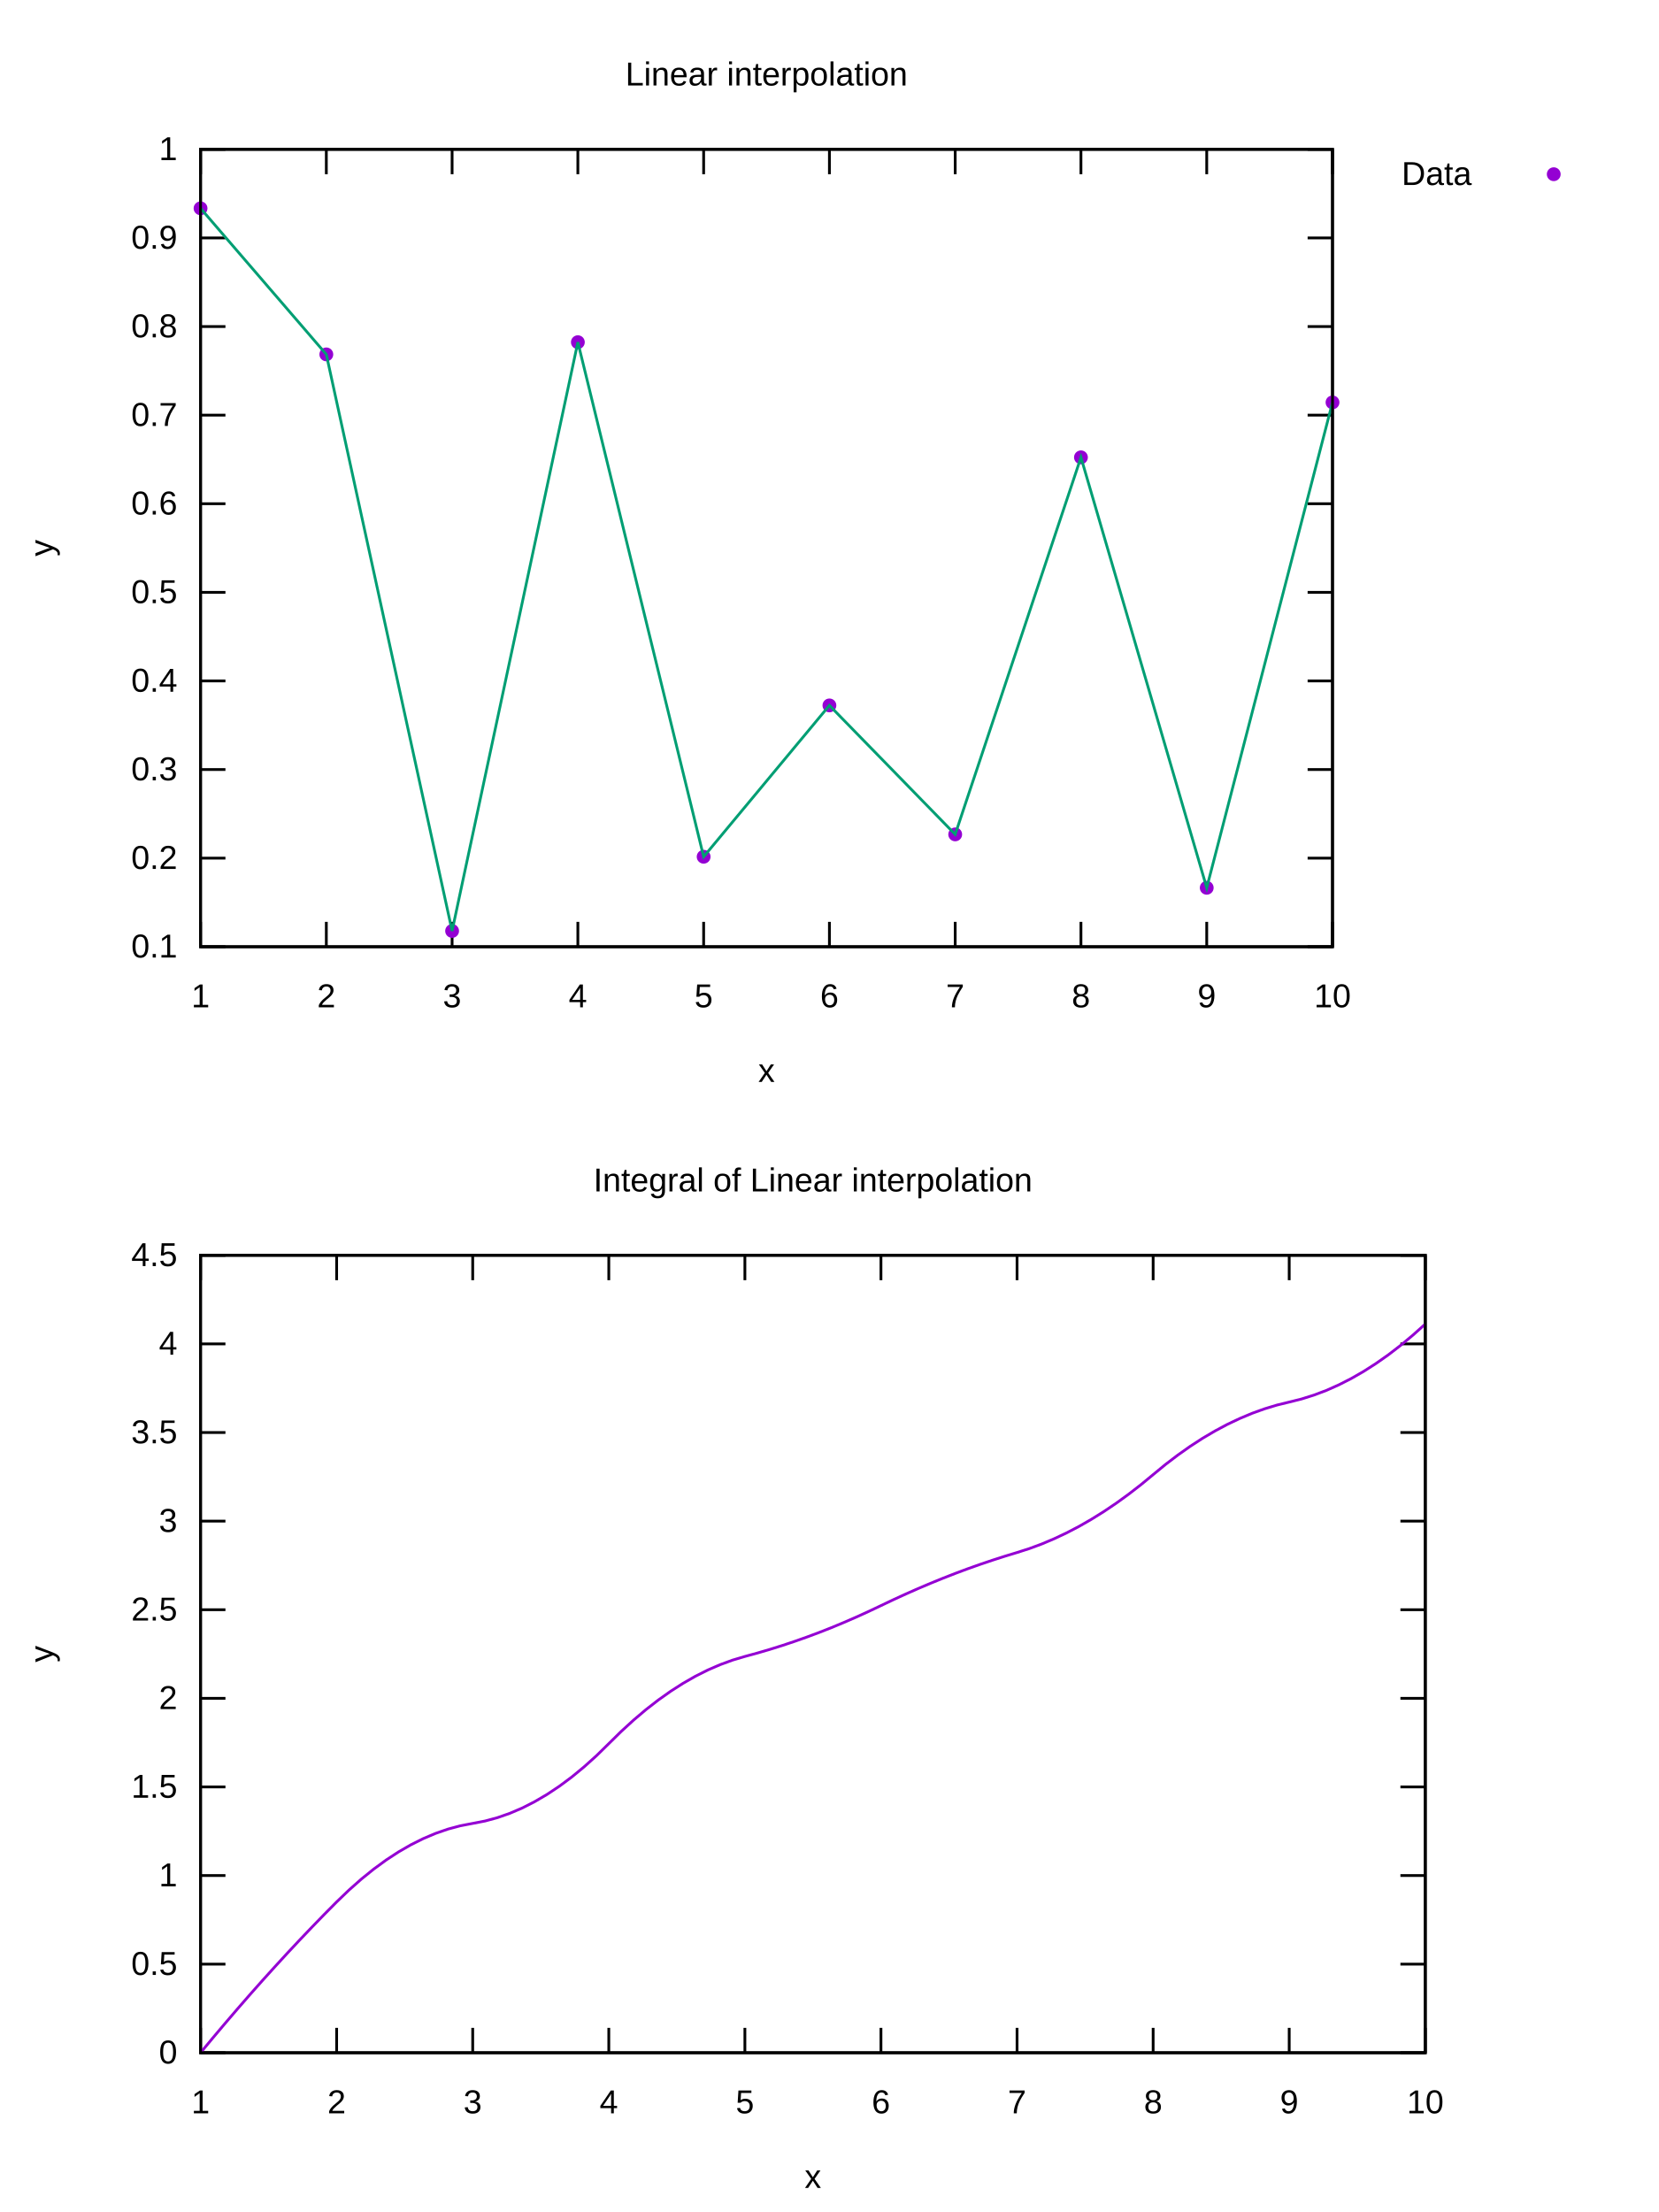
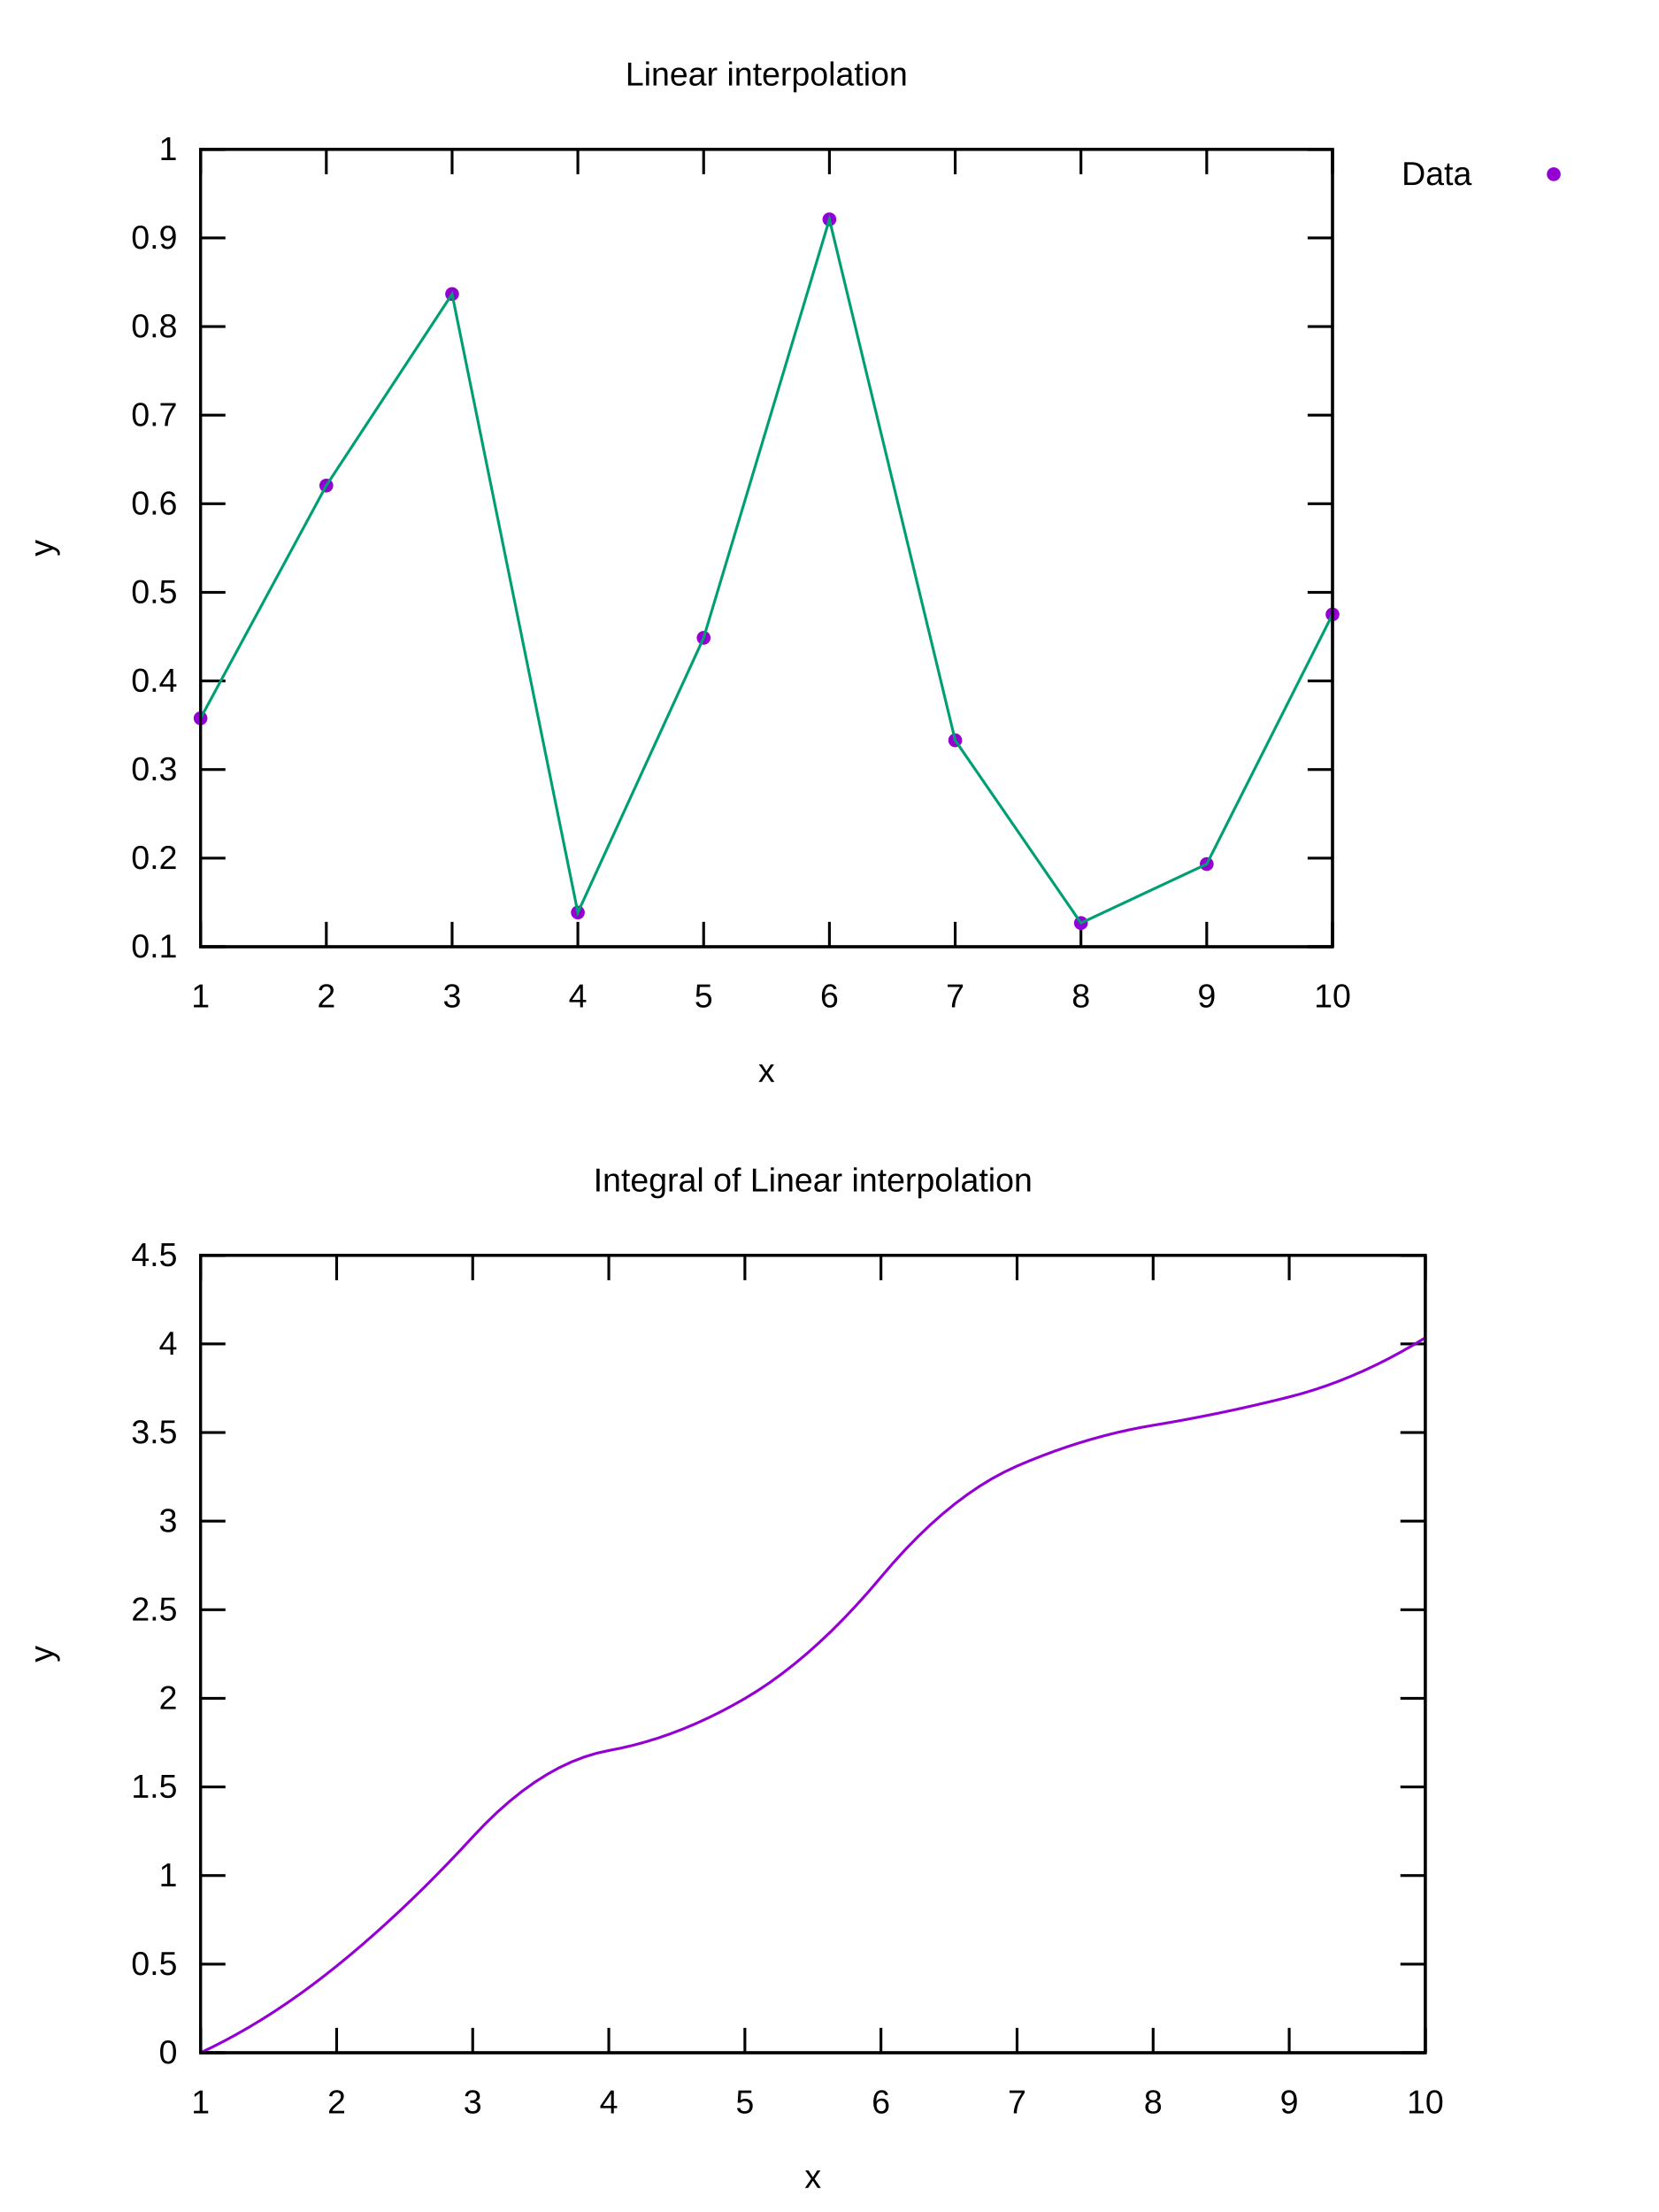
<svg xmlns="http://www.w3.org/2000/svg" xmlns:xlink="http://www.w3.org/1999/xlink" width="600" height="800" viewBox="0 0 600 800">
  <g id="gnuplot_canvas">
    <rect x="0" y="0" width="600" height="800" fill="#ffffff" />
    <defs>
      <circle id="gpDot" r="0.5" stroke-width="0.5" stroke="currentColor" />
      <path id="gpPt0" stroke-width="0.222" stroke="currentColor" d="M-1,0 h2 M0,-1 v2" />
      <path id="gpPt1" stroke-width="0.222" stroke="currentColor" d="M-1,-1 L1,1 M1,-1 L-1,1" />
      <path id="gpPt2" stroke-width="0.222" stroke="currentColor" d="M-1,0 L1,0 M0,-1 L0,1 M-1,-1 L1,1 M-1,1 L1,-1" />
      <rect id="gpPt3" stroke-width="0.222" stroke="currentColor" x="-1" y="-1" width="2" height="2" />
      <rect id="gpPt4" stroke-width="0.222" stroke="currentColor" fill="currentColor" x="-1" y="-1" width="2" height="2" />
      <circle id="gpPt5" stroke-width="0.222" stroke="currentColor" cx="0" cy="0" r="1" />
      <use xlink:href="#gpPt5" id="gpPt6" fill="currentColor" stroke="none" />
      <path id="gpPt7" stroke-width="0.222" stroke="currentColor" d="M0,-1.33 L-1.33,0.67 L1.33,0.67 z" />
      <use xlink:href="#gpPt7" id="gpPt8" fill="currentColor" stroke="none" />
      <use xlink:href="#gpPt7" id="gpPt9" stroke="currentColor" transform="rotate(180)" />
      <use xlink:href="#gpPt9" id="gpPt10" fill="currentColor" stroke="none" />
      <use xlink:href="#gpPt3" id="gpPt11" stroke="currentColor" transform="rotate(45)" />
      <use xlink:href="#gpPt11" id="gpPt12" fill="currentColor" stroke="none" />
      <path id="gpPt13" stroke-width="0.222" stroke="currentColor" d="M0,1.330 L1.265,0.411 L0.782,-1.067 L-0.782,-1.076 L-1.265,0.411 z" />
      <use xlink:href="#gpPt13" id="gpPt14" fill="currentColor" stroke="none" />
      <filter id="textbox" filterUnits="objectBoundingBox" x="0" y="0" height="1" width="1">
        <feFlood flood-color="#FFFFFF" flood-opacity="1" result="bgnd" />
        <feComposite in="SourceGraphic" in2="bgnd" operator="atop" />
      </filter>
      <filter id="greybox" filterUnits="objectBoundingBox" x="0" y="0" height="1" width="1">
        <feFlood flood-color="lightgrey" flood-opacity="1" result="grey" />
        <feComposite in="SourceGraphic" in2="grey" operator="atop" />
      </filter>
    </defs>
    <g fill="none" color="#FFFFFF" stroke="currentColor" stroke-width="1.00" stroke-linecap="butt" stroke-linejoin="miter">
</g>
    <g fill="none" color="black" stroke="currentColor" stroke-width="1.00" stroke-linecap="butt" stroke-linejoin="miter">
      <path stroke="black" d="M72.53,342.40 L81.53,342.40 M481.92,342.40 L472.92,342.40  " />
      <g transform="translate(64.14,346.30)" stroke="none" fill="black" font-family="Arial" font-size="12.00" text-anchor="end">
        <text>
          <tspan font-family="Arial"> 0.1</tspan>
        </text>
      </g>
    </g>
    <g fill="none" color="black" stroke="currentColor" stroke-width="1.00" stroke-linecap="butt" stroke-linejoin="miter">
      <path stroke="black" d="M72.53,310.36 L81.53,310.36 M481.92,310.36 L472.92,310.36  " />
      <g transform="translate(64.14,314.26)" stroke="none" fill="black" font-family="Arial" font-size="12.00" text-anchor="end">
        <text>
          <tspan font-family="Arial"> 0.2</tspan>
        </text>
      </g>
    </g>
    <g fill="none" color="black" stroke="currentColor" stroke-width="1.00" stroke-linecap="butt" stroke-linejoin="miter">
      <path stroke="black" d="M72.53,278.31 L81.53,278.31 M481.92,278.31 L472.92,278.31  " />
      <g transform="translate(64.14,282.21)" stroke="none" fill="black" font-family="Arial" font-size="12.00" text-anchor="end">
        <text>
          <tspan font-family="Arial"> 0.3</tspan>
        </text>
      </g>
    </g>
    <g fill="none" color="black" stroke="currentColor" stroke-width="1.00" stroke-linecap="butt" stroke-linejoin="miter">
      <path stroke="black" d="M72.53,246.27 L81.53,246.27 M481.92,246.27 L472.92,246.27  " />
      <g transform="translate(64.14,250.17)" stroke="none" fill="black" font-family="Arial" font-size="12.00" text-anchor="end">
        <text>
          <tspan font-family="Arial"> 0.4</tspan>
        </text>
      </g>
    </g>
    <g fill="none" color="black" stroke="currentColor" stroke-width="1.00" stroke-linecap="butt" stroke-linejoin="miter">
      <path stroke="black" d="M72.53,214.23 L81.53,214.23 M481.92,214.23 L472.92,214.23  " />
      <g transform="translate(64.14,218.13)" stroke="none" fill="black" font-family="Arial" font-size="12.00" text-anchor="end">
        <text>
          <tspan font-family="Arial"> 0.5</tspan>
        </text>
      </g>
    </g>
    <g fill="none" color="black" stroke="currentColor" stroke-width="1.00" stroke-linecap="butt" stroke-linejoin="miter">
      <path stroke="black" d="M72.53,182.18 L81.53,182.18 M481.92,182.18 L472.92,182.18  " />
      <g transform="translate(64.14,186.08)" stroke="none" fill="black" font-family="Arial" font-size="12.00" text-anchor="end">
        <text>
          <tspan font-family="Arial"> 0.6</tspan>
        </text>
      </g>
    </g>
    <g fill="none" color="black" stroke="currentColor" stroke-width="1.00" stroke-linecap="butt" stroke-linejoin="miter">
      <path stroke="black" d="M72.53,150.14 L81.53,150.14 M481.92,150.14 L472.92,150.14  " />
      <g transform="translate(64.14,154.04)" stroke="none" fill="black" font-family="Arial" font-size="12.00" text-anchor="end">
        <text>
          <tspan font-family="Arial"> 0.7</tspan>
        </text>
      </g>
    </g>
    <g fill="none" color="black" stroke="currentColor" stroke-width="1.00" stroke-linecap="butt" stroke-linejoin="miter">
      <path stroke="black" d="M72.53,118.10 L81.53,118.10 M481.92,118.10 L472.92,118.10  " />
      <g transform="translate(64.14,122.00)" stroke="none" fill="black" font-family="Arial" font-size="12.00" text-anchor="end">
        <text>
          <tspan font-family="Arial"> 0.8</tspan>
        </text>
      </g>
    </g>
    <g fill="none" color="black" stroke="currentColor" stroke-width="1.00" stroke-linecap="butt" stroke-linejoin="miter">
      <path stroke="black" d="M72.53,86.05 L81.53,86.05 M481.92,86.05 L472.92,86.05  " />
      <g transform="translate(64.14,89.95)" stroke="none" fill="black" font-family="Arial" font-size="12.00" text-anchor="end">
        <text>
          <tspan font-family="Arial"> 0.9</tspan>
        </text>
      </g>
    </g>
    <g fill="none" color="black" stroke="currentColor" stroke-width="1.00" stroke-linecap="butt" stroke-linejoin="miter">
      <path stroke="black" d="M72.53,54.01 L81.53,54.01 M481.92,54.01 L472.92,54.01  " />
      <g transform="translate(64.14,57.91)" stroke="none" fill="black" font-family="Arial" font-size="12.00" text-anchor="end">
        <text>
          <tspan font-family="Arial"> 1</tspan>
        </text>
      </g>
    </g>
    <g fill="none" color="black" stroke="currentColor" stroke-width="1.00" stroke-linecap="butt" stroke-linejoin="miter">
      <path stroke="black" d="M72.53,342.40 L72.53,333.40 M72.53,54.01 L72.53,63.01  " />
      <g transform="translate(72.53,364.30)" stroke="none" fill="black" font-family="Arial" font-size="12.00" text-anchor="middle">
        <text>
          <tspan font-family="Arial"> 1</tspan>
        </text>
      </g>
    </g>
    <g fill="none" color="black" stroke="currentColor" stroke-width="1.00" stroke-linecap="butt" stroke-linejoin="miter">
      <path stroke="black" d="M118.02,342.40 L118.02,333.40 M118.02,54.01 L118.02,63.01  " />
      <g transform="translate(118.02,364.30)" stroke="none" fill="black" font-family="Arial" font-size="12.00" text-anchor="middle">
        <text>
          <tspan font-family="Arial"> 2</tspan>
        </text>
      </g>
    </g>
    <g fill="none" color="black" stroke="currentColor" stroke-width="1.00" stroke-linecap="butt" stroke-linejoin="miter">
      <path stroke="black" d="M163.51,342.40 L163.51,333.40 M163.51,54.01 L163.51,63.01  " />
      <g transform="translate(163.51,364.30)" stroke="none" fill="black" font-family="Arial" font-size="12.00" text-anchor="middle">
        <text>
          <tspan font-family="Arial"> 3</tspan>
        </text>
      </g>
    </g>
    <g fill="none" color="black" stroke="currentColor" stroke-width="1.00" stroke-linecap="butt" stroke-linejoin="miter">
      <path stroke="black" d="M208.99,342.40 L208.99,333.40 M208.99,54.01 L208.99,63.01  " />
      <g transform="translate(208.99,364.30)" stroke="none" fill="black" font-family="Arial" font-size="12.00" text-anchor="middle">
        <text>
          <tspan font-family="Arial"> 4</tspan>
        </text>
      </g>
    </g>
    <g fill="none" color="black" stroke="currentColor" stroke-width="1.00" stroke-linecap="butt" stroke-linejoin="miter">
      <path stroke="black" d="M254.48,342.40 L254.48,333.40 M254.48,54.01 L254.48,63.01  " />
      <g transform="translate(254.48,364.30)" stroke="none" fill="black" font-family="Arial" font-size="12.00" text-anchor="middle">
        <text>
          <tspan font-family="Arial"> 5</tspan>
        </text>
      </g>
    </g>
    <g fill="none" color="black" stroke="currentColor" stroke-width="1.00" stroke-linecap="butt" stroke-linejoin="miter">
      <path stroke="black" d="M299.97,342.40 L299.97,333.40 M299.97,54.01 L299.97,63.01  " />
      <g transform="translate(299.97,364.30)" stroke="none" fill="black" font-family="Arial" font-size="12.00" text-anchor="middle">
        <text>
          <tspan font-family="Arial"> 6</tspan>
        </text>
      </g>
    </g>
    <g fill="none" color="black" stroke="currentColor" stroke-width="1.00" stroke-linecap="butt" stroke-linejoin="miter">
      <path stroke="black" d="M345.46,342.40 L345.46,333.40 M345.46,54.01 L345.46,63.01  " />
      <g transform="translate(345.46,364.30)" stroke="none" fill="black" font-family="Arial" font-size="12.00" text-anchor="middle">
        <text>
          <tspan font-family="Arial"> 7</tspan>
        </text>
      </g>
    </g>
    <g fill="none" color="black" stroke="currentColor" stroke-width="1.00" stroke-linecap="butt" stroke-linejoin="miter">
      <path stroke="black" d="M390.94,342.40 L390.94,333.40 M390.94,54.01 L390.94,63.01  " />
      <g transform="translate(390.94,364.30)" stroke="none" fill="black" font-family="Arial" font-size="12.00" text-anchor="middle">
        <text>
          <tspan font-family="Arial"> 8</tspan>
        </text>
      </g>
    </g>
    <g fill="none" color="black" stroke="currentColor" stroke-width="1.00" stroke-linecap="butt" stroke-linejoin="miter">
      <path stroke="black" d="M436.43,342.40 L436.43,333.40 M436.43,54.01 L436.43,63.01  " />
      <g transform="translate(436.43,364.30)" stroke="none" fill="black" font-family="Arial" font-size="12.00" text-anchor="middle">
        <text>
          <tspan font-family="Arial"> 9</tspan>
        </text>
      </g>
    </g>
    <g fill="none" color="black" stroke="currentColor" stroke-width="1.00" stroke-linecap="butt" stroke-linejoin="miter">
      <path stroke="black" d="M481.92,342.40 L481.92,333.40 M481.92,54.01 L481.92,63.01  " />
      <g transform="translate(481.92,364.30)" stroke="none" fill="black" font-family="Arial" font-size="12.00" text-anchor="middle">
        <text>
          <tspan font-family="Arial"> 10</tspan>
        </text>
      </g>
    </g>
    <g fill="none" color="black" stroke="currentColor" stroke-width="1.00" stroke-linecap="butt" stroke-linejoin="miter">
</g>
    <g fill="none" color="black" stroke="currentColor" stroke-width="1.00" stroke-linecap="butt" stroke-linejoin="miter">
      <path stroke="black" d="M72.53,54.01 L72.53,342.40 L481.92,342.40 L481.92,54.01 L72.53,54.01 Z  " />
    </g>
    <g fill="none" color="black" stroke="currentColor" stroke-width="1.00" stroke-linecap="butt" stroke-linejoin="miter">
      <g transform="translate(19.18,198.21) rotate(270)" stroke="none" fill="black" font-family="Arial" font-size="12.00" text-anchor="middle">
        <text>
          <tspan font-family="Arial">y</tspan>
        </text>
      </g>
    </g>
    <g fill="none" color="black" stroke="currentColor" stroke-width="1.00" stroke-linecap="butt" stroke-linejoin="miter">
      <g transform="translate(277.22,391.30)" stroke="none" fill="black" font-family="Arial" font-size="12.00" text-anchor="middle">
        <text>
          <tspan font-family="Arial">x</tspan>
        </text>
      </g>
    </g>
    <g fill="none" color="black" stroke="currentColor" stroke-width="1.00" stroke-linecap="butt" stroke-linejoin="miter">
</g>
    <g id="gnuplot_plot_1a">
      <g fill="none" color="black" stroke="currentColor" stroke-width="1.00" stroke-linecap="butt" stroke-linejoin="miter">
        <g transform="translate(532.26,66.91)" stroke="none" fill="black" font-family="Arial" font-size="12.00" text-anchor="end">
          <text>
            <tspan font-family="Arial">Data</tspan>
          </text>
        </g>
      </g>
      <g fill="none" color="black" stroke="currentColor" stroke-width="1.00" stroke-linecap="butt" stroke-linejoin="miter">
-         <use xlink:href="#gpPt6" transform="translate(72.53,75.34) scale(2.25)" color="rgb(148,   0, 211)" />
-         <use xlink:href="#gpPt6" transform="translate(118.02,128.17) scale(2.25)" color="rgb(148,   0, 211)" />
-         <use xlink:href="#gpPt6" transform="translate(163.51,336.69) scale(2.25)" color="rgb(148,   0, 211)" />
-         <use xlink:href="#gpPt6" transform="translate(208.99,123.76) scale(2.25)" color="rgb(148,   0, 211)" />
-         <use xlink:href="#gpPt6" transform="translate(254.48,309.85) scale(2.25)" color="rgb(148,   0, 211)" />
-         <use xlink:href="#gpPt6" transform="translate(299.97,255.12) scale(2.25)" color="rgb(148,   0, 211)" />
-         <use xlink:href="#gpPt6" transform="translate(345.46,301.77) scale(2.25)" color="rgb(148,   0, 211)" />
-         <use xlink:href="#gpPt6" transform="translate(390.94,165.40) scale(2.25)" color="rgb(148,   0, 211)" />
-         <use xlink:href="#gpPt6" transform="translate(436.43,321.08) scale(2.25)" color="rgb(148,   0, 211)" />
-         <use xlink:href="#gpPt6" transform="translate(481.92,145.53) scale(2.25)" color="rgb(148,   0, 211)" />
+         <use xlink:href="#gpPt6" transform="translate(72.53,259.77) scale(2.25)" color="rgb(148,   0, 211)" />
+         <use xlink:href="#gpPt6" transform="translate(118.02,175.61) scale(2.25)" color="rgb(148,   0, 211)" />
+         <use xlink:href="#gpPt6" transform="translate(163.51,106.34) scale(2.25)" color="rgb(148,   0, 211)" />
+         <use xlink:href="#gpPt6" transform="translate(208.99,330.02) scale(2.25)" color="rgb(148,   0, 211)" />
+         <use xlink:href="#gpPt6" transform="translate(254.48,230.68) scale(2.25)" color="rgb(148,   0, 211)" />
+         <use xlink:href="#gpPt6" transform="translate(299.97,79.34) scale(2.25)" color="rgb(148,   0, 211)" />
+         <use xlink:href="#gpPt6" transform="translate(345.46,267.74) scale(2.25)" color="rgb(148,   0, 211)" />
+         <use xlink:href="#gpPt6" transform="translate(390.94,333.83) scale(2.25)" color="rgb(148,   0, 211)" />
+         <use xlink:href="#gpPt6" transform="translate(436.43,312.50) scale(2.25)" color="rgb(148,   0, 211)" />
+         <use xlink:href="#gpPt6" transform="translate(481.92,222.21) scale(2.25)" color="rgb(148,   0, 211)" />
        <use xlink:href="#gpPt6" transform="translate(561.93,63.01) scale(2.25)" color="rgb(148,   0, 211)" />
      </g>
    </g>
    <g id="gnuplot_plot_2a">
      <g fill="none" color="black" stroke="currentColor" stroke-width="1.00" stroke-linecap="butt" stroke-linejoin="miter">
-         <path stroke="rgb(  0, 158, 115)" d="M72.53,75.34 L76.67,80.14 L80.80,84.95 L84.94,89.75 L89.07,94.55 L93.21,99.35 L97.34,104.16 L101.48,108.96   L105.61,113.76 L109.75,118.56 L113.88,123.37 L118.02,128.17 L122.15,147.13 L126.29,166.08 L130.42,185.04 L134.56,203.99   L138.69,222.95 L142.83,241.91 L146.96,260.86 L151.10,279.82 L155.24,298.78 L159.37,317.73 L163.51,336.69 L167.64,317.33   L171.78,297.97 L175.91,278.62 L180.05,259.26 L184.18,239.90 L188.32,220.55 L192.45,201.19 L196.59,181.83 L200.72,162.47   L204.86,143.12 L208.99,123.76 L213.13,140.68 L217.26,157.59 L221.40,174.51 L225.53,191.43 L229.67,208.35 L233.80,225.26   L237.94,242.18 L242.08,259.10 L246.21,276.02 L250.35,292.93 L254.48,309.85 L258.62,304.87 L262.75,299.90 L266.89,294.92   L271.02,289.95 L275.16,284.97 L279.29,279.99 L283.43,275.02 L287.56,270.04 L291.70,265.07 L295.83,260.09 L299.97,255.12   L304.10,259.36 L308.24,263.60 L312.37,267.84 L316.51,272.08 L320.65,276.32 L324.78,280.56 L328.92,284.81 L333.05,289.05   L337.19,293.29 L341.32,297.53 L345.46,301.77 L349.59,289.37 L353.73,276.98 L357.86,264.58 L362.00,252.18 L366.13,239.78   L370.27,227.39 L374.40,214.99 L378.54,202.59 L382.67,190.19 L386.81,177.80 L390.94,165.40 L395.08,179.55 L399.21,193.70   L403.35,207.86 L407.49,222.01 L411.62,236.16 L415.76,250.32 L419.89,264.47 L424.03,278.62 L428.16,292.77 L432.30,306.93   L436.43,321.08 L440.57,305.12 L444.70,289.16 L448.84,273.20 L452.97,257.24 L457.11,241.28 L461.24,225.32 L465.38,209.37   L469.51,193.41 L473.65,177.45 L477.78,161.49 L481.92,145.53  " />
+         <path stroke="rgb(  0, 158, 115)" d="M72.53,259.77 L76.67,252.12 L80.80,244.47 L84.94,236.82 L89.07,229.17 L93.21,221.52 L97.34,213.87 L101.48,206.22   L105.61,198.57 L109.75,190.91 L113.88,183.26 L118.02,175.61 L122.15,169.32 L126.29,163.02 L130.42,156.72 L134.56,150.42   L138.69,144.13 L142.83,137.83 L146.96,131.53 L151.10,125.23 L155.24,118.94 L159.37,112.64 L163.51,106.34 L167.64,126.68   L171.78,147.01 L175.91,167.35 L180.05,187.68 L184.18,208.01 L188.32,228.35 L192.45,248.68 L196.59,269.02 L200.72,289.35   L204.86,309.69 L208.99,330.02 L213.13,320.99 L217.26,311.96 L221.40,302.93 L225.53,293.90 L229.67,284.87 L233.80,275.84   L237.94,266.80 L242.08,257.77 L246.21,248.74 L250.35,239.71 L254.48,230.68 L258.62,216.92 L262.75,203.16 L266.89,189.40   L271.02,175.65 L275.16,161.89 L279.29,148.13 L283.43,134.37 L287.56,120.61 L291.70,106.85 L295.83,93.09 L299.97,79.34   L304.10,96.46 L308.24,113.59 L312.37,130.72 L316.51,147.85 L320.65,164.97 L324.78,182.10 L328.92,199.23 L333.05,216.36   L337.19,233.49 L341.32,250.61 L345.46,267.74 L349.59,273.75 L353.73,279.76 L357.86,285.76 L362.00,291.77 L366.13,297.78   L370.27,303.79 L374.40,309.80 L378.54,315.80 L382.67,321.81 L386.81,327.82 L390.94,333.83 L395.08,331.89 L399.21,329.95   L403.35,328.01 L407.49,326.07 L411.62,324.13 L415.76,322.19 L419.89,320.26 L424.03,318.32 L428.16,316.38 L432.30,314.44   L436.43,312.50 L440.57,304.29 L444.70,296.08 L448.84,287.87 L452.97,279.67 L457.11,271.46 L461.24,263.25 L465.38,255.04   L469.51,246.83 L473.65,238.63 L477.78,230.42 L481.92,222.21  " />
      </g>
    </g>
    <g fill="none" color="#FFFFFF" stroke="rgb(  0, 158, 115)" stroke-width="2.00" stroke-linecap="butt" stroke-linejoin="miter">
</g>
    <g fill="none" color="black" stroke="currentColor" stroke-width="2.00" stroke-linecap="butt" stroke-linejoin="miter">
</g>
    <g fill="none" color="black" stroke="black" stroke-width="1.00" stroke-linecap="butt" stroke-linejoin="miter">
</g>
    <g fill="none" color="black" stroke="currentColor" stroke-width="1.00" stroke-linecap="butt" stroke-linejoin="miter">
      <path stroke="black" d="M72.53,54.01 L72.53,342.40 L481.92,342.40 L481.92,54.01 L72.53,54.01 Z  " />
    </g>
    <g fill="none" color="black" stroke="currentColor" stroke-width="1.00" stroke-linecap="butt" stroke-linejoin="miter">
      <g transform="translate(277.22,30.91)" stroke="none" fill="black" font-family="Arial" font-size="12.00" text-anchor="middle">
        <text>
          <tspan font-family="Arial">Linear interpolation</tspan>
        </text>
      </g>
    </g>
    <g fill="none" color="black" stroke="currentColor" stroke-width="1.00" stroke-linecap="butt" stroke-linejoin="miter">
</g>
    <g fill="none" color="black" stroke="currentColor" stroke-width="1.00" stroke-linecap="butt" stroke-linejoin="miter">
      <path stroke="black" d="M72.53,742.40 L81.53,742.40 M515.48,742.40 L506.48,742.40  " />
      <g transform="translate(64.14,746.30)" stroke="none" fill="black" font-family="Arial" font-size="12.00" text-anchor="end">
        <text>
          <tspan font-family="Arial"> 0</tspan>
        </text>
      </g>
    </g>
    <g fill="none" color="black" stroke="currentColor" stroke-width="1.00" stroke-linecap="butt" stroke-linejoin="miter">
      <path stroke="black" d="M72.53,710.36 L81.53,710.36 M515.48,710.36 L506.48,710.36  " />
      <g transform="translate(64.14,714.26)" stroke="none" fill="black" font-family="Arial" font-size="12.00" text-anchor="end">
        <text>
          <tspan font-family="Arial"> 0.5</tspan>
        </text>
      </g>
    </g>
    <g fill="none" color="black" stroke="currentColor" stroke-width="1.00" stroke-linecap="butt" stroke-linejoin="miter">
      <path stroke="black" d="M72.53,678.31 L81.53,678.31 M515.48,678.31 L506.48,678.31  " />
      <g transform="translate(64.14,682.21)" stroke="none" fill="black" font-family="Arial" font-size="12.00" text-anchor="end">
        <text>
          <tspan font-family="Arial"> 1</tspan>
        </text>
      </g>
    </g>
    <g fill="none" color="black" stroke="currentColor" stroke-width="1.00" stroke-linecap="butt" stroke-linejoin="miter">
      <path stroke="black" d="M72.53,646.27 L81.53,646.27 M515.48,646.27 L506.48,646.27  " />
      <g transform="translate(64.14,650.17)" stroke="none" fill="black" font-family="Arial" font-size="12.00" text-anchor="end">
        <text>
          <tspan font-family="Arial"> 1.5</tspan>
        </text>
      </g>
    </g>
    <g fill="none" color="black" stroke="currentColor" stroke-width="1.00" stroke-linecap="butt" stroke-linejoin="miter">
      <path stroke="black" d="M72.53,614.22 L81.53,614.22 M515.48,614.22 L506.48,614.22  " />
      <g transform="translate(64.14,618.12)" stroke="none" fill="black" font-family="Arial" font-size="12.00" text-anchor="end">
        <text>
          <tspan font-family="Arial"> 2</tspan>
        </text>
      </g>
    </g>
    <g fill="none" color="black" stroke="currentColor" stroke-width="1.00" stroke-linecap="butt" stroke-linejoin="miter">
      <path stroke="black" d="M72.53,582.18 L81.53,582.18 M515.48,582.18 L506.48,582.18  " />
      <g transform="translate(64.14,586.08)" stroke="none" fill="black" font-family="Arial" font-size="12.00" text-anchor="end">
        <text>
          <tspan font-family="Arial"> 2.5</tspan>
        </text>
      </g>
    </g>
    <g fill="none" color="black" stroke="currentColor" stroke-width="1.00" stroke-linecap="butt" stroke-linejoin="miter">
      <path stroke="black" d="M72.53,550.13 L81.53,550.13 M515.48,550.13 L506.48,550.13  " />
      <g transform="translate(64.14,554.03)" stroke="none" fill="black" font-family="Arial" font-size="12.00" text-anchor="end">
        <text>
          <tspan font-family="Arial"> 3</tspan>
        </text>
      </g>
    </g>
    <g fill="none" color="black" stroke="currentColor" stroke-width="1.00" stroke-linecap="butt" stroke-linejoin="miter">
      <path stroke="black" d="M72.53,518.09 L81.53,518.09 M515.48,518.09 L506.48,518.09  " />
      <g transform="translate(64.14,521.99)" stroke="none" fill="black" font-family="Arial" font-size="12.00" text-anchor="end">
        <text>
          <tspan font-family="Arial"> 3.5</tspan>
        </text>
      </g>
    </g>
    <g fill="none" color="black" stroke="currentColor" stroke-width="1.00" stroke-linecap="butt" stroke-linejoin="miter">
      <path stroke="black" d="M72.53,486.04 L81.53,486.04 M515.48,486.04 L506.48,486.04  " />
      <g transform="translate(64.14,489.94)" stroke="none" fill="black" font-family="Arial" font-size="12.00" text-anchor="end">
        <text>
          <tspan font-family="Arial"> 4</tspan>
        </text>
      </g>
    </g>
    <g fill="none" color="black" stroke="currentColor" stroke-width="1.00" stroke-linecap="butt" stroke-linejoin="miter">
      <path stroke="black" d="M72.53,454.00 L81.53,454.00 M515.48,454.00 L506.48,454.00  " />
      <g transform="translate(64.14,457.90)" stroke="none" fill="black" font-family="Arial" font-size="12.00" text-anchor="end">
        <text>
          <tspan font-family="Arial"> 4.5</tspan>
        </text>
      </g>
    </g>
    <g fill="none" color="black" stroke="currentColor" stroke-width="1.00" stroke-linecap="butt" stroke-linejoin="miter">
      <path stroke="black" d="M72.53,742.40 L72.53,733.40 M72.53,454.00 L72.53,463.00  " />
      <g transform="translate(72.53,764.30)" stroke="none" fill="black" font-family="Arial" font-size="12.00" text-anchor="middle">
        <text>
          <tspan font-family="Arial"> 1</tspan>
        </text>
      </g>
    </g>
    <g fill="none" color="black" stroke="currentColor" stroke-width="1.00" stroke-linecap="butt" stroke-linejoin="miter">
      <path stroke="black" d="M121.75,742.40 L121.75,733.40 M121.75,454.00 L121.75,463.00  " />
      <g transform="translate(121.75,764.30)" stroke="none" fill="black" font-family="Arial" font-size="12.00" text-anchor="middle">
        <text>
          <tspan font-family="Arial"> 2</tspan>
        </text>
      </g>
    </g>
    <g fill="none" color="black" stroke="currentColor" stroke-width="1.00" stroke-linecap="butt" stroke-linejoin="miter">
      <path stroke="black" d="M170.96,742.40 L170.96,733.40 M170.96,454.00 L170.96,463.00  " />
      <g transform="translate(170.96,764.30)" stroke="none" fill="black" font-family="Arial" font-size="12.00" text-anchor="middle">
        <text>
          <tspan font-family="Arial"> 3</tspan>
        </text>
      </g>
    </g>
    <g fill="none" color="black" stroke="currentColor" stroke-width="1.00" stroke-linecap="butt" stroke-linejoin="miter">
      <path stroke="black" d="M220.18,742.40 L220.18,733.40 M220.18,454.00 L220.18,463.00  " />
      <g transform="translate(220.18,764.30)" stroke="none" fill="black" font-family="Arial" font-size="12.00" text-anchor="middle">
        <text>
          <tspan font-family="Arial"> 4</tspan>
        </text>
      </g>
    </g>
    <g fill="none" color="black" stroke="currentColor" stroke-width="1.00" stroke-linecap="butt" stroke-linejoin="miter">
      <path stroke="black" d="M269.40,742.40 L269.40,733.40 M269.40,454.00 L269.40,463.00  " />
      <g transform="translate(269.40,764.30)" stroke="none" fill="black" font-family="Arial" font-size="12.00" text-anchor="middle">
        <text>
          <tspan font-family="Arial"> 5</tspan>
        </text>
      </g>
    </g>
    <g fill="none" color="black" stroke="currentColor" stroke-width="1.00" stroke-linecap="butt" stroke-linejoin="miter">
      <path stroke="black" d="M318.61,742.40 L318.61,733.40 M318.61,454.00 L318.61,463.00  " />
      <g transform="translate(318.61,764.30)" stroke="none" fill="black" font-family="Arial" font-size="12.00" text-anchor="middle">
        <text>
          <tspan font-family="Arial"> 6</tspan>
        </text>
      </g>
    </g>
    <g fill="none" color="black" stroke="currentColor" stroke-width="1.00" stroke-linecap="butt" stroke-linejoin="miter">
      <path stroke="black" d="M367.83,742.40 L367.83,733.40 M367.83,454.00 L367.83,463.00  " />
      <g transform="translate(367.83,764.30)" stroke="none" fill="black" font-family="Arial" font-size="12.00" text-anchor="middle">
        <text>
          <tspan font-family="Arial"> 7</tspan>
        </text>
      </g>
    </g>
    <g fill="none" color="black" stroke="currentColor" stroke-width="1.00" stroke-linecap="butt" stroke-linejoin="miter">
      <path stroke="black" d="M417.05,742.40 L417.05,733.40 M417.05,454.00 L417.05,463.00  " />
      <g transform="translate(417.05,764.30)" stroke="none" fill="black" font-family="Arial" font-size="12.00" text-anchor="middle">
        <text>
          <tspan font-family="Arial"> 8</tspan>
        </text>
      </g>
    </g>
    <g fill="none" color="black" stroke="currentColor" stroke-width="1.00" stroke-linecap="butt" stroke-linejoin="miter">
      <path stroke="black" d="M466.26,742.40 L466.26,733.40 M466.26,454.00 L466.26,463.00  " />
      <g transform="translate(466.26,764.30)" stroke="none" fill="black" font-family="Arial" font-size="12.00" text-anchor="middle">
        <text>
          <tspan font-family="Arial"> 9</tspan>
        </text>
      </g>
    </g>
    <g fill="none" color="black" stroke="currentColor" stroke-width="1.00" stroke-linecap="butt" stroke-linejoin="miter">
      <path stroke="black" d="M515.48,742.40 L515.48,733.40 M515.48,454.00 L515.48,463.00  " />
      <g transform="translate(515.48,764.30)" stroke="none" fill="black" font-family="Arial" font-size="12.00" text-anchor="middle">
        <text>
          <tspan font-family="Arial"> 10</tspan>
        </text>
      </g>
    </g>
    <g fill="none" color="black" stroke="currentColor" stroke-width="1.00" stroke-linecap="butt" stroke-linejoin="miter">
</g>
    <g fill="none" color="black" stroke="currentColor" stroke-width="1.00" stroke-linecap="butt" stroke-linejoin="miter">
      <path stroke="black" d="M72.53,454.00 L72.53,742.40 L515.48,742.40 L515.48,454.00 L72.53,454.00 Z  " />
    </g>
    <g fill="none" color="black" stroke="currentColor" stroke-width="1.00" stroke-linecap="butt" stroke-linejoin="miter">
      <g transform="translate(19.18,598.20) rotate(270)" stroke="none" fill="black" font-family="Arial" font-size="12.00" text-anchor="middle">
        <text>
          <tspan font-family="Arial">y</tspan>
        </text>
      </g>
    </g>
    <g fill="none" color="black" stroke="currentColor" stroke-width="1.00" stroke-linecap="butt" stroke-linejoin="miter">
      <g transform="translate(294.00,791.30)" stroke="none" fill="black" font-family="Arial" font-size="12.00" text-anchor="middle">
        <text>
          <tspan font-family="Arial">x</tspan>
        </text>
      </g>
    </g>
    <g fill="none" color="black" stroke="currentColor" stroke-width="1.00" stroke-linecap="butt" stroke-linejoin="miter">
</g>
    <g id="gnuplot_plot_1b">
      <g fill="none" color="black" stroke="currentColor" stroke-width="1.00" stroke-linecap="butt" stroke-linejoin="miter">
-         <path stroke="rgb(148,   0, 211)" d="M72.53,742.40 L77.00,737.01 L81.48,731.70 L85.95,726.48 L90.43,721.34 L94.90,716.30 L99.38,711.34 L103.85,706.47   L108.32,701.69 L112.80,696.99 L117.27,692.38 L121.75,687.86 L126.22,683.56 L130.70,679.59 L135.17,675.98 L139.64,672.71   L144.12,669.78 L148.59,667.20 L153.07,664.96 L157.54,663.07 L162.01,661.52 L166.49,660.32 L170.96,659.46 L175.44,658.59   L179.91,657.38 L184.39,655.81 L188.86,653.90 L193.33,651.62 L197.81,649.00 L202.28,646.03 L206.76,642.70 L211.23,639.02   L215.71,634.99 L220.18,630.61 L224.65,626.21 L229.13,622.11 L233.60,618.32 L238.08,614.84 L242.55,611.67 L247.03,608.80   L251.50,606.24 L255.97,603.99 L260.45,602.05 L264.92,600.41 L269.40,599.08 L273.87,597.86 L278.35,596.55 L282.82,595.15   L287.29,593.66 L291.77,592.08 L296.24,590.41 L300.72,588.65 L305.19,586.79 L309.66,584.85 L314.14,582.81 L318.61,580.69   L323.09,578.56 L327.56,576.51 L332.04,574.53 L336.51,572.63 L340.98,570.81 L345.46,569.06 L349.93,567.39 L354.41,565.80   L358.88,564.29 L363.36,562.85 L367.83,561.49 L372.30,560.06 L376.78,558.40 L381.25,556.51 L385.73,554.40 L390.20,552.07   L394.68,549.50 L399.15,546.72 L403.62,543.71 L408.10,540.47 L412.57,537.01 L417.05,533.32 L421.52,529.64 L426.00,526.23   L430.47,523.07 L434.94,520.17 L439.42,517.53 L443.89,515.14 L448.37,513.02 L452.84,511.14 L457.31,509.53 L461.79,508.17   L466.26,507.08 L470.74,505.96 L475.21,504.55 L479.69,502.86 L484.16,500.87 L488.63,498.60 L493.11,496.03 L497.58,493.17   L502.06,490.03 L506.53,486.59 L511.01,482.86 L515.48,478.85  " />
+         <path stroke="rgb(148,   0, 211)" d="M72.53,742.40 L77.00,740.25 L81.48,737.95 L85.95,735.52 L90.43,732.95 L94.90,730.24 L99.38,727.39 L103.85,724.40   L108.32,721.27 L112.80,718.00 L117.27,714.59 L121.75,711.05 L126.22,707.38 L130.70,703.59 L135.17,699.69 L139.64,695.67   L144.12,691.54 L148.59,687.30 L153.07,682.94 L157.54,678.46 L162.01,673.87 L166.49,669.17 L170.96,664.35 L175.44,659.66   L179.91,655.34 L184.39,651.39 L188.86,647.81 L193.33,644.60 L197.81,641.76 L202.28,639.29 L206.76,637.19 L211.23,635.46   L215.71,634.09 L220.18,633.10 L224.65,632.21 L229.13,631.16 L233.60,629.94 L238.08,628.56 L242.55,627.01 L247.03,625.30   L251.50,623.42 L255.97,621.38 L260.45,619.18 L264.92,616.81 L269.40,614.28 L273.87,611.54 L278.35,608.55 L282.82,605.31   L287.29,601.82 L291.77,598.08 L296.24,594.09 L300.72,589.85 L305.19,585.36 L309.66,580.62 L314.14,575.63 L318.61,570.39   L323.09,565.18 L327.56,560.28 L332.04,555.70 L336.51,551.42 L340.98,547.46 L345.46,543.80 L349.93,540.46 L354.41,537.43   L358.88,534.71 L363.36,532.31 L367.83,530.21 L372.30,528.32 L376.78,526.55 L381.25,524.88 L385.73,523.32 L390.20,521.88   L394.68,520.54 L399.15,519.31 L403.62,518.18 L408.10,517.17 L412.57,516.27 L417.05,515.48 L421.52,514.72 L426.00,513.93   L430.47,513.10 L434.94,512.24 L439.42,511.34 L443.89,510.41 L448.37,509.44 L452.84,508.44 L457.31,507.40 L461.79,506.33   L466.26,505.22 L470.74,504.02 L475.21,502.67 L479.69,501.17 L484.16,499.52 L488.63,497.72 L493.11,495.78 L497.58,493.68   L502.06,491.44 L506.53,489.04 L511.01,486.50 L515.48,483.80  " />
      </g>
    </g>
    <g fill="none" color="#FFFFFF" stroke="rgb(148,   0, 211)" stroke-width="2.00" stroke-linecap="butt" stroke-linejoin="miter">
</g>
    <g fill="none" color="black" stroke="currentColor" stroke-width="2.00" stroke-linecap="butt" stroke-linejoin="miter">
</g>
    <g fill="none" color="black" stroke="black" stroke-width="1.00" stroke-linecap="butt" stroke-linejoin="miter">
</g>
    <g fill="none" color="black" stroke="currentColor" stroke-width="1.00" stroke-linecap="butt" stroke-linejoin="miter">
      <path stroke="black" d="M72.53,454.00 L72.53,742.40 L515.48,742.40 L515.48,454.00 L72.53,454.00 Z  " />
    </g>
    <g fill="none" color="black" stroke="currentColor" stroke-width="1.00" stroke-linecap="butt" stroke-linejoin="miter">
      <g transform="translate(294.00,430.90)" stroke="none" fill="black" font-family="Arial" font-size="12.00" text-anchor="middle">
        <text>
          <tspan font-family="Arial">Integral of Linear interpolation</tspan>
        </text>
      </g>
    </g>
    <g fill="none" color="black" stroke="currentColor" stroke-width="1.00" stroke-linecap="butt" stroke-linejoin="miter">
</g>
  </g>
</svg>
